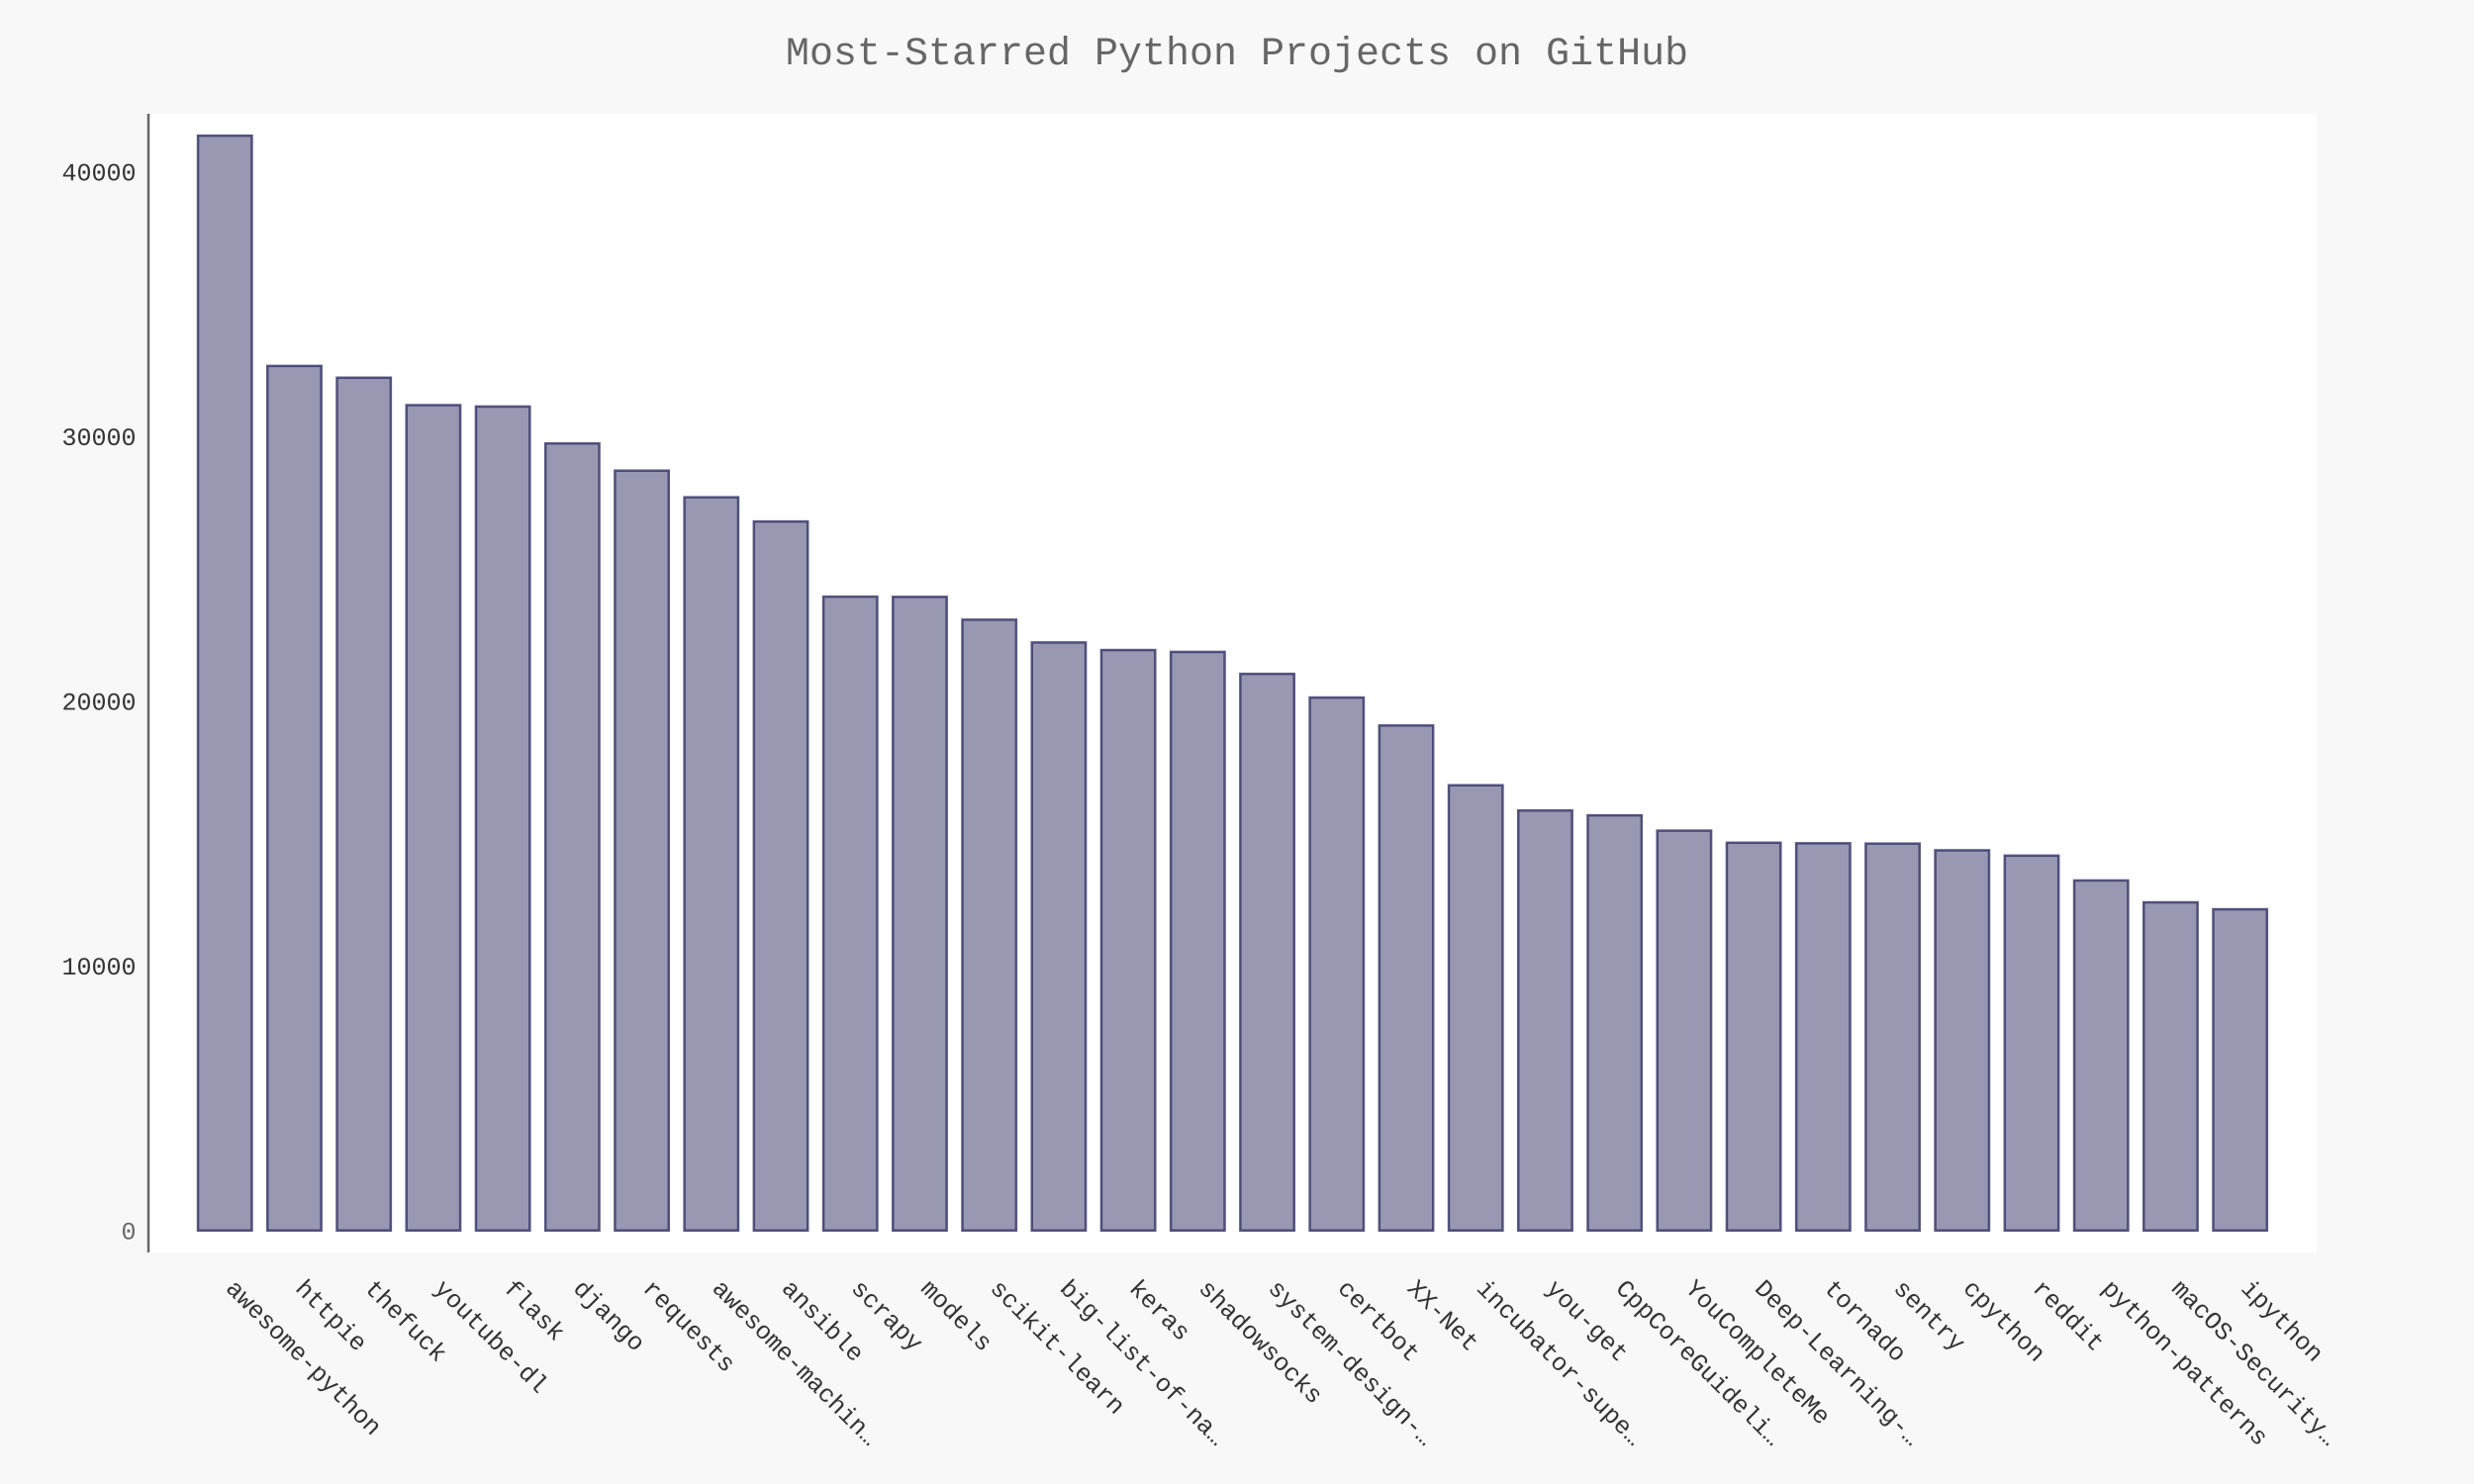
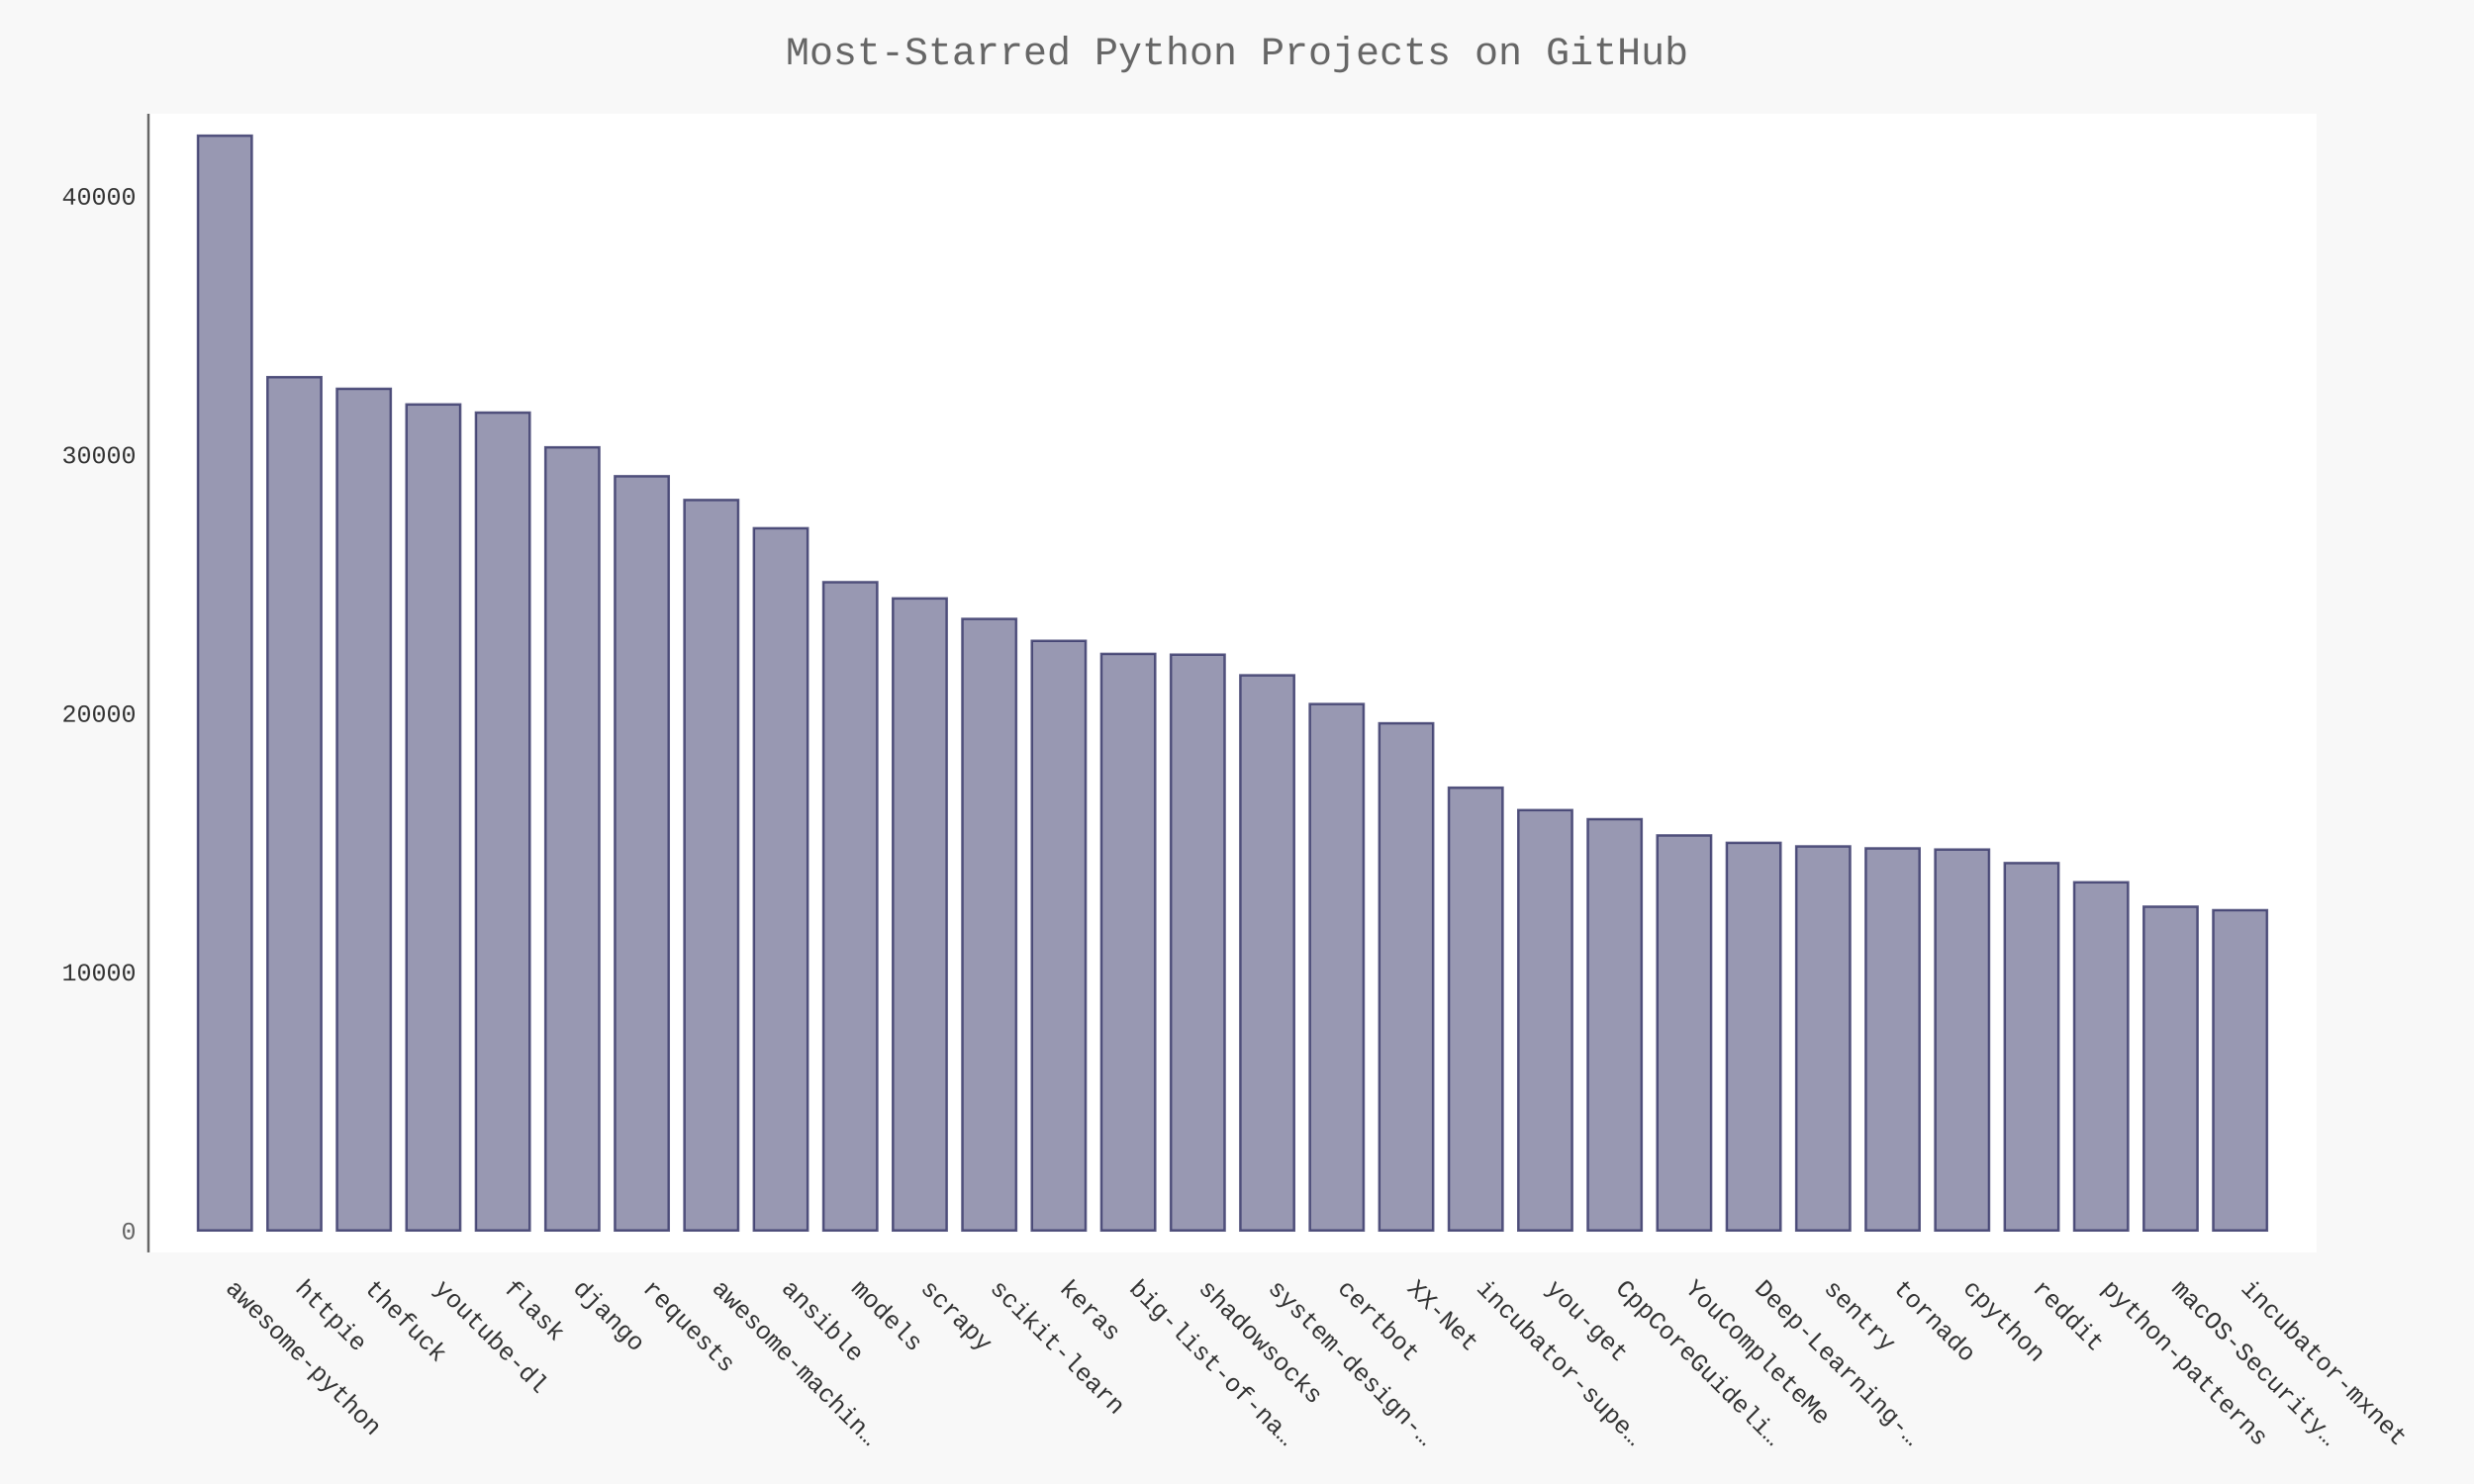
- <svg xmlns="http://www.w3.org/2000/svg" id="chart-b3b1b4fc-ff4b-45e7-8417-d70978f10e62" class="pygal-chart" viewBox="0 0 1000 600">
+ <svg xmlns="http://www.w3.org/2000/svg" id="chart-c0e3257a-575c-47bc-9e3d-689bb7142f1e" class="pygal-chart" viewBox="0 0 1000 600">
  <defs>
-     <style type="text/css">#chart-b3b1b4fc-ff4b-45e7-8417-d70978f10e62{-webkit-user-select:none;-webkit-font-smoothing:antialiased;font-family:Consolas,"Liberation Mono",Menlo,Courier,monospace}#chart-b3b1b4fc-ff4b-45e7-8417-d70978f10e62 .title{font-family:Consolas,"Liberation Mono",Menlo,Courier,monospace;font-size:16px}#chart-b3b1b4fc-ff4b-45e7-8417-d70978f10e62 .legends .legend text{font-family:Consolas,"Liberation Mono",Menlo,Courier,monospace;font-size:14px}#chart-b3b1b4fc-ff4b-45e7-8417-d70978f10e62 .axis text{font-family:Consolas,"Liberation Mono",Menlo,Courier,monospace;font-size:10px}#chart-b3b1b4fc-ff4b-45e7-8417-d70978f10e62 .axis text.major{font-family:Consolas,"Liberation Mono",Menlo,Courier,monospace;font-size:10px}#chart-b3b1b4fc-ff4b-45e7-8417-d70978f10e62 .text-overlay text.value{font-family:Consolas,"Liberation Mono",Menlo,Courier,monospace;font-size:16px}#chart-b3b1b4fc-ff4b-45e7-8417-d70978f10e62 .text-overlay text.label{font-family:Consolas,"Liberation Mono",Menlo,Courier,monospace;font-size:10px}#chart-b3b1b4fc-ff4b-45e7-8417-d70978f10e62 .tooltip{font-family:Consolas,"Liberation Mono",Menlo,Courier,monospace;font-size:14px}#chart-b3b1b4fc-ff4b-45e7-8417-d70978f10e62 text.no_data{font-family:Consolas,"Liberation Mono",Menlo,Courier,monospace;font-size:64px}
- #chart-b3b1b4fc-ff4b-45e7-8417-d70978f10e62{background-color:#f8f8f8}#chart-b3b1b4fc-ff4b-45e7-8417-d70978f10e62 path,#chart-b3b1b4fc-ff4b-45e7-8417-d70978f10e62 line,#chart-b3b1b4fc-ff4b-45e7-8417-d70978f10e62 rect,#chart-b3b1b4fc-ff4b-45e7-8417-d70978f10e62 circle{-webkit-transition:250ms ease-in;-moz-transition:250ms ease-in;transition:250ms ease-in}#chart-b3b1b4fc-ff4b-45e7-8417-d70978f10e62 .graph &gt; .background{fill:#f8f8f8}#chart-b3b1b4fc-ff4b-45e7-8417-d70978f10e62 .plot &gt; .background{fill:#ffffff}#chart-b3b1b4fc-ff4b-45e7-8417-d70978f10e62 .graph{fill:#333}#chart-b3b1b4fc-ff4b-45e7-8417-d70978f10e62 text.no_data{fill:#666}#chart-b3b1b4fc-ff4b-45e7-8417-d70978f10e62 .title{fill:#666}#chart-b3b1b4fc-ff4b-45e7-8417-d70978f10e62 .legends .legend text{fill:#333}#chart-b3b1b4fc-ff4b-45e7-8417-d70978f10e62 .legends .legend:hover text{fill:#666}#chart-b3b1b4fc-ff4b-45e7-8417-d70978f10e62 .axis .line{stroke:#666}#chart-b3b1b4fc-ff4b-45e7-8417-d70978f10e62 .axis .guide.line{stroke:rgba(0,0,0,0.5)}#chart-b3b1b4fc-ff4b-45e7-8417-d70978f10e62 .axis .major.line{stroke:#333}#chart-b3b1b4fc-ff4b-45e7-8417-d70978f10e62 .axis text.major{fill:#666}#chart-b3b1b4fc-ff4b-45e7-8417-d70978f10e62 .axis.y .guides:hover .guide.line,#chart-b3b1b4fc-ff4b-45e7-8417-d70978f10e62 .line-graph .axis.x .guides:hover .guide.line,#chart-b3b1b4fc-ff4b-45e7-8417-d70978f10e62 .stackedline-graph .axis.x .guides:hover .guide.line,#chart-b3b1b4fc-ff4b-45e7-8417-d70978f10e62 .xy-graph .axis.x .guides:hover .guide.line{stroke:#666}#chart-b3b1b4fc-ff4b-45e7-8417-d70978f10e62 .axis .guides:hover text{fill:#666}#chart-b3b1b4fc-ff4b-45e7-8417-d70978f10e62 .reactive{fill-opacity:.5;stroke-opacity:.8}#chart-b3b1b4fc-ff4b-45e7-8417-d70978f10e62 .ci{stroke:#333}#chart-b3b1b4fc-ff4b-45e7-8417-d70978f10e62 .reactive.active,#chart-b3b1b4fc-ff4b-45e7-8417-d70978f10e62 .active .reactive{fill-opacity:.9;stroke-opacity:.9;stroke-width:4}#chart-b3b1b4fc-ff4b-45e7-8417-d70978f10e62 .ci .reactive.active{stroke-width:1.5}#chart-b3b1b4fc-ff4b-45e7-8417-d70978f10e62 .series text{fill:#666}#chart-b3b1b4fc-ff4b-45e7-8417-d70978f10e62 .tooltip rect{fill:#ffffff;stroke:#666;-webkit-transition:opacity 250ms ease-in;-moz-transition:opacity 250ms ease-in;transition:opacity 250ms ease-in}#chart-b3b1b4fc-ff4b-45e7-8417-d70978f10e62 .tooltip .label{fill:#333}#chart-b3b1b4fc-ff4b-45e7-8417-d70978f10e62 .tooltip .label{fill:#333}#chart-b3b1b4fc-ff4b-45e7-8417-d70978f10e62 .tooltip .legend{font-size:.8em;fill:rgba(0,0,0,0.5)}#chart-b3b1b4fc-ff4b-45e7-8417-d70978f10e62 .tooltip .x_label{font-size:.6em;fill:#666}#chart-b3b1b4fc-ff4b-45e7-8417-d70978f10e62 .tooltip .xlink{font-size:.5em;text-decoration:underline}#chart-b3b1b4fc-ff4b-45e7-8417-d70978f10e62 .tooltip .value{font-size:1.5em}#chart-b3b1b4fc-ff4b-45e7-8417-d70978f10e62 .bound{font-size:.5em}#chart-b3b1b4fc-ff4b-45e7-8417-d70978f10e62 .max-value{font-size:.75em;fill:rgba(0,0,0,0.5)}#chart-b3b1b4fc-ff4b-45e7-8417-d70978f10e62 .map-element{fill:#ffffff;stroke:rgba(0,0,0,0.5) !important}#chart-b3b1b4fc-ff4b-45e7-8417-d70978f10e62 .map-element .reactive{fill-opacity:inherit;stroke-opacity:inherit}#chart-b3b1b4fc-ff4b-45e7-8417-d70978f10e62 .color-0,#chart-b3b1b4fc-ff4b-45e7-8417-d70978f10e62 .color-0 a:visited{stroke:#333366;fill:#333366}#chart-b3b1b4fc-ff4b-45e7-8417-d70978f10e62 .text-overlay .color-0 text{fill:black}
- #chart-b3b1b4fc-ff4b-45e7-8417-d70978f10e62 text.no_data{text-anchor:middle}#chart-b3b1b4fc-ff4b-45e7-8417-d70978f10e62 .guide.line{fill:none}#chart-b3b1b4fc-ff4b-45e7-8417-d70978f10e62 .centered{text-anchor:middle}#chart-b3b1b4fc-ff4b-45e7-8417-d70978f10e62 .title{text-anchor:middle}#chart-b3b1b4fc-ff4b-45e7-8417-d70978f10e62 .legends .legend text{fill-opacity:1}#chart-b3b1b4fc-ff4b-45e7-8417-d70978f10e62 .axis.x text{text-anchor:middle}#chart-b3b1b4fc-ff4b-45e7-8417-d70978f10e62 .axis.x:not(.web) text[transform]{text-anchor:start}#chart-b3b1b4fc-ff4b-45e7-8417-d70978f10e62 .axis.x:not(.web) text[transform].backwards{text-anchor:end}#chart-b3b1b4fc-ff4b-45e7-8417-d70978f10e62 .axis.y text{text-anchor:end}#chart-b3b1b4fc-ff4b-45e7-8417-d70978f10e62 .axis.y text[transform].backwards{text-anchor:start}#chart-b3b1b4fc-ff4b-45e7-8417-d70978f10e62 .axis.y2 text{text-anchor:start}#chart-b3b1b4fc-ff4b-45e7-8417-d70978f10e62 .axis.y2 text[transform].backwards{text-anchor:end}#chart-b3b1b4fc-ff4b-45e7-8417-d70978f10e62 .axis .guide.line{stroke-dasharray:4,4}#chart-b3b1b4fc-ff4b-45e7-8417-d70978f10e62 .axis .major.guide.line{stroke-dasharray:6,6}#chart-b3b1b4fc-ff4b-45e7-8417-d70978f10e62 .horizontal .axis.y .guide.line,#chart-b3b1b4fc-ff4b-45e7-8417-d70978f10e62 .horizontal .axis.y2 .guide.line,#chart-b3b1b4fc-ff4b-45e7-8417-d70978f10e62 .vertical .axis.x .guide.line{opacity:0}#chart-b3b1b4fc-ff4b-45e7-8417-d70978f10e62 .horizontal .axis.always_show .guide.line,#chart-b3b1b4fc-ff4b-45e7-8417-d70978f10e62 .vertical .axis.always_show .guide.line{opacity:1 !important}#chart-b3b1b4fc-ff4b-45e7-8417-d70978f10e62 .axis.y .guides:hover .guide.line,#chart-b3b1b4fc-ff4b-45e7-8417-d70978f10e62 .axis.y2 .guides:hover .guide.line,#chart-b3b1b4fc-ff4b-45e7-8417-d70978f10e62 .axis.x .guides:hover .guide.line{opacity:1}#chart-b3b1b4fc-ff4b-45e7-8417-d70978f10e62 .axis .guides:hover text{opacity:1}#chart-b3b1b4fc-ff4b-45e7-8417-d70978f10e62 .nofill{fill:none}#chart-b3b1b4fc-ff4b-45e7-8417-d70978f10e62 .subtle-fill{fill-opacity:.2}#chart-b3b1b4fc-ff4b-45e7-8417-d70978f10e62 .dot{stroke-width:1px;fill-opacity:1}#chart-b3b1b4fc-ff4b-45e7-8417-d70978f10e62 .dot.active{stroke-width:5px}#chart-b3b1b4fc-ff4b-45e7-8417-d70978f10e62 .dot.negative{fill:transparent}#chart-b3b1b4fc-ff4b-45e7-8417-d70978f10e62 text,#chart-b3b1b4fc-ff4b-45e7-8417-d70978f10e62 tspan{stroke:none !important}#chart-b3b1b4fc-ff4b-45e7-8417-d70978f10e62 .series text.active{opacity:1}#chart-b3b1b4fc-ff4b-45e7-8417-d70978f10e62 .tooltip rect{fill-opacity:.95;stroke-width:.5}#chart-b3b1b4fc-ff4b-45e7-8417-d70978f10e62 .tooltip text{fill-opacity:1}#chart-b3b1b4fc-ff4b-45e7-8417-d70978f10e62 .showable{visibility:hidden}#chart-b3b1b4fc-ff4b-45e7-8417-d70978f10e62 .showable.shown{visibility:visible}#chart-b3b1b4fc-ff4b-45e7-8417-d70978f10e62 .gauge-background{fill:rgba(229,229,229,1);stroke:none}#chart-b3b1b4fc-ff4b-45e7-8417-d70978f10e62 .bg-lines{stroke:#f8f8f8;stroke-width:2px}</style>
+     <style type="text/css">#chart-c0e3257a-575c-47bc-9e3d-689bb7142f1e{-webkit-user-select:none;-webkit-font-smoothing:antialiased;font-family:Consolas,"Liberation Mono",Menlo,Courier,monospace}#chart-c0e3257a-575c-47bc-9e3d-689bb7142f1e .title{font-family:Consolas,"Liberation Mono",Menlo,Courier,monospace;font-size:16px}#chart-c0e3257a-575c-47bc-9e3d-689bb7142f1e .legends .legend text{font-family:Consolas,"Liberation Mono",Menlo,Courier,monospace;font-size:14px}#chart-c0e3257a-575c-47bc-9e3d-689bb7142f1e .axis text{font-family:Consolas,"Liberation Mono",Menlo,Courier,monospace;font-size:10px}#chart-c0e3257a-575c-47bc-9e3d-689bb7142f1e .axis text.major{font-family:Consolas,"Liberation Mono",Menlo,Courier,monospace;font-size:10px}#chart-c0e3257a-575c-47bc-9e3d-689bb7142f1e .text-overlay text.value{font-family:Consolas,"Liberation Mono",Menlo,Courier,monospace;font-size:16px}#chart-c0e3257a-575c-47bc-9e3d-689bb7142f1e .text-overlay text.label{font-family:Consolas,"Liberation Mono",Menlo,Courier,monospace;font-size:10px}#chart-c0e3257a-575c-47bc-9e3d-689bb7142f1e .tooltip{font-family:Consolas,"Liberation Mono",Menlo,Courier,monospace;font-size:14px}#chart-c0e3257a-575c-47bc-9e3d-689bb7142f1e text.no_data{font-family:Consolas,"Liberation Mono",Menlo,Courier,monospace;font-size:64px}
+ #chart-c0e3257a-575c-47bc-9e3d-689bb7142f1e{background-color:#f8f8f8}#chart-c0e3257a-575c-47bc-9e3d-689bb7142f1e path,#chart-c0e3257a-575c-47bc-9e3d-689bb7142f1e line,#chart-c0e3257a-575c-47bc-9e3d-689bb7142f1e rect,#chart-c0e3257a-575c-47bc-9e3d-689bb7142f1e circle{-webkit-transition:250ms ease-in;-moz-transition:250ms ease-in;transition:250ms ease-in}#chart-c0e3257a-575c-47bc-9e3d-689bb7142f1e .graph &gt; .background{fill:#f8f8f8}#chart-c0e3257a-575c-47bc-9e3d-689bb7142f1e .plot &gt; .background{fill:#ffffff}#chart-c0e3257a-575c-47bc-9e3d-689bb7142f1e .graph{fill:#333}#chart-c0e3257a-575c-47bc-9e3d-689bb7142f1e text.no_data{fill:#666}#chart-c0e3257a-575c-47bc-9e3d-689bb7142f1e .title{fill:#666}#chart-c0e3257a-575c-47bc-9e3d-689bb7142f1e .legends .legend text{fill:#333}#chart-c0e3257a-575c-47bc-9e3d-689bb7142f1e .legends .legend:hover text{fill:#666}#chart-c0e3257a-575c-47bc-9e3d-689bb7142f1e .axis .line{stroke:#666}#chart-c0e3257a-575c-47bc-9e3d-689bb7142f1e .axis .guide.line{stroke:rgba(0,0,0,0.5)}#chart-c0e3257a-575c-47bc-9e3d-689bb7142f1e .axis .major.line{stroke:#333}#chart-c0e3257a-575c-47bc-9e3d-689bb7142f1e .axis text.major{fill:#666}#chart-c0e3257a-575c-47bc-9e3d-689bb7142f1e .axis.y .guides:hover .guide.line,#chart-c0e3257a-575c-47bc-9e3d-689bb7142f1e .line-graph .axis.x .guides:hover .guide.line,#chart-c0e3257a-575c-47bc-9e3d-689bb7142f1e .stackedline-graph .axis.x .guides:hover .guide.line,#chart-c0e3257a-575c-47bc-9e3d-689bb7142f1e .xy-graph .axis.x .guides:hover .guide.line{stroke:#666}#chart-c0e3257a-575c-47bc-9e3d-689bb7142f1e .axis .guides:hover text{fill:#666}#chart-c0e3257a-575c-47bc-9e3d-689bb7142f1e .reactive{fill-opacity:.5;stroke-opacity:.8}#chart-c0e3257a-575c-47bc-9e3d-689bb7142f1e .ci{stroke:#333}#chart-c0e3257a-575c-47bc-9e3d-689bb7142f1e .reactive.active,#chart-c0e3257a-575c-47bc-9e3d-689bb7142f1e .active .reactive{fill-opacity:.9;stroke-opacity:.9;stroke-width:4}#chart-c0e3257a-575c-47bc-9e3d-689bb7142f1e .ci .reactive.active{stroke-width:1.5}#chart-c0e3257a-575c-47bc-9e3d-689bb7142f1e .series text{fill:#666}#chart-c0e3257a-575c-47bc-9e3d-689bb7142f1e .tooltip rect{fill:#ffffff;stroke:#666;-webkit-transition:opacity 250ms ease-in;-moz-transition:opacity 250ms ease-in;transition:opacity 250ms ease-in}#chart-c0e3257a-575c-47bc-9e3d-689bb7142f1e .tooltip .label{fill:#333}#chart-c0e3257a-575c-47bc-9e3d-689bb7142f1e .tooltip .label{fill:#333}#chart-c0e3257a-575c-47bc-9e3d-689bb7142f1e .tooltip .legend{font-size:.8em;fill:rgba(0,0,0,0.5)}#chart-c0e3257a-575c-47bc-9e3d-689bb7142f1e .tooltip .x_label{font-size:.6em;fill:#666}#chart-c0e3257a-575c-47bc-9e3d-689bb7142f1e .tooltip .xlink{font-size:.5em;text-decoration:underline}#chart-c0e3257a-575c-47bc-9e3d-689bb7142f1e .tooltip .value{font-size:1.5em}#chart-c0e3257a-575c-47bc-9e3d-689bb7142f1e .bound{font-size:.5em}#chart-c0e3257a-575c-47bc-9e3d-689bb7142f1e .max-value{font-size:.75em;fill:rgba(0,0,0,0.5)}#chart-c0e3257a-575c-47bc-9e3d-689bb7142f1e .map-element{fill:#ffffff;stroke:rgba(0,0,0,0.5) !important}#chart-c0e3257a-575c-47bc-9e3d-689bb7142f1e .map-element .reactive{fill-opacity:inherit;stroke-opacity:inherit}#chart-c0e3257a-575c-47bc-9e3d-689bb7142f1e .color-0,#chart-c0e3257a-575c-47bc-9e3d-689bb7142f1e .color-0 a:visited{stroke:#333366;fill:#333366}#chart-c0e3257a-575c-47bc-9e3d-689bb7142f1e .text-overlay .color-0 text{fill:black}
+ #chart-c0e3257a-575c-47bc-9e3d-689bb7142f1e text.no_data{text-anchor:middle}#chart-c0e3257a-575c-47bc-9e3d-689bb7142f1e .guide.line{fill:none}#chart-c0e3257a-575c-47bc-9e3d-689bb7142f1e .centered{text-anchor:middle}#chart-c0e3257a-575c-47bc-9e3d-689bb7142f1e .title{text-anchor:middle}#chart-c0e3257a-575c-47bc-9e3d-689bb7142f1e .legends .legend text{fill-opacity:1}#chart-c0e3257a-575c-47bc-9e3d-689bb7142f1e .axis.x text{text-anchor:middle}#chart-c0e3257a-575c-47bc-9e3d-689bb7142f1e .axis.x:not(.web) text[transform]{text-anchor:start}#chart-c0e3257a-575c-47bc-9e3d-689bb7142f1e .axis.x:not(.web) text[transform].backwards{text-anchor:end}#chart-c0e3257a-575c-47bc-9e3d-689bb7142f1e .axis.y text{text-anchor:end}#chart-c0e3257a-575c-47bc-9e3d-689bb7142f1e .axis.y text[transform].backwards{text-anchor:start}#chart-c0e3257a-575c-47bc-9e3d-689bb7142f1e .axis.y2 text{text-anchor:start}#chart-c0e3257a-575c-47bc-9e3d-689bb7142f1e .axis.y2 text[transform].backwards{text-anchor:end}#chart-c0e3257a-575c-47bc-9e3d-689bb7142f1e .axis .guide.line{stroke-dasharray:4,4}#chart-c0e3257a-575c-47bc-9e3d-689bb7142f1e .axis .major.guide.line{stroke-dasharray:6,6}#chart-c0e3257a-575c-47bc-9e3d-689bb7142f1e .horizontal .axis.y .guide.line,#chart-c0e3257a-575c-47bc-9e3d-689bb7142f1e .horizontal .axis.y2 .guide.line,#chart-c0e3257a-575c-47bc-9e3d-689bb7142f1e .vertical .axis.x .guide.line{opacity:0}#chart-c0e3257a-575c-47bc-9e3d-689bb7142f1e .horizontal .axis.always_show .guide.line,#chart-c0e3257a-575c-47bc-9e3d-689bb7142f1e .vertical .axis.always_show .guide.line{opacity:1 !important}#chart-c0e3257a-575c-47bc-9e3d-689bb7142f1e .axis.y .guides:hover .guide.line,#chart-c0e3257a-575c-47bc-9e3d-689bb7142f1e .axis.y2 .guides:hover .guide.line,#chart-c0e3257a-575c-47bc-9e3d-689bb7142f1e .axis.x .guides:hover .guide.line{opacity:1}#chart-c0e3257a-575c-47bc-9e3d-689bb7142f1e .axis .guides:hover text{opacity:1}#chart-c0e3257a-575c-47bc-9e3d-689bb7142f1e .nofill{fill:none}#chart-c0e3257a-575c-47bc-9e3d-689bb7142f1e .subtle-fill{fill-opacity:.2}#chart-c0e3257a-575c-47bc-9e3d-689bb7142f1e .dot{stroke-width:1px;fill-opacity:1}#chart-c0e3257a-575c-47bc-9e3d-689bb7142f1e .dot.active{stroke-width:5px}#chart-c0e3257a-575c-47bc-9e3d-689bb7142f1e .dot.negative{fill:transparent}#chart-c0e3257a-575c-47bc-9e3d-689bb7142f1e text,#chart-c0e3257a-575c-47bc-9e3d-689bb7142f1e tspan{stroke:none !important}#chart-c0e3257a-575c-47bc-9e3d-689bb7142f1e .series text.active{opacity:1}#chart-c0e3257a-575c-47bc-9e3d-689bb7142f1e .tooltip rect{fill-opacity:.95;stroke-width:.5}#chart-c0e3257a-575c-47bc-9e3d-689bb7142f1e .tooltip text{fill-opacity:1}#chart-c0e3257a-575c-47bc-9e3d-689bb7142f1e .showable{visibility:hidden}#chart-c0e3257a-575c-47bc-9e3d-689bb7142f1e .showable.shown{visibility:visible}#chart-c0e3257a-575c-47bc-9e3d-689bb7142f1e .gauge-background{fill:rgba(229,229,229,1);stroke:none}#chart-c0e3257a-575c-47bc-9e3d-689bb7142f1e .bg-lines{stroke:#f8f8f8;stroke-width:2px}</style>
  </defs>
  <g class="graph bar-graph vertical">
    <rect class="background" height="600" width="1000" x="0" y="0" />
    <g class="plot" transform="translate(60, 46)">
      <rect class="background" height="460.36" width="876.36" x="0" y="0" />
      <g class="axis y">
        <g class="guides">
          <text class="major" x="-5" y="455.007">0</text>
        </g>
        <g class="guides">
-           <text class="" x="-5" y="347.99">10000</text>
-         </g>
-         <g class="guides">
-           <text class="" x="-5" y="240.973">20000</text>
-         </g>
-         <g class="guides">
-           <text class="" x="-5" y="133.956">30000</text>
-         </g>
-         <g class="guides">
-           <text class="" x="-5" y="26.939">40000</text>
+           <text class="" x="-5" y="350.43">10000</text>
+         </g>
+         <g class="guides">
+           <text class="" x="-5" y="245.853">20000</text>
+         </g>
+         <g class="guides">
+           <text class="" x="-5" y="141.276">30000</text>
+         </g>
+         <g class="guides">
+           <text class="" x="-5" y="36.699">40000</text>
        </g>
      </g>
      <g class="axis x">
        <path class="line" d="M0 0 v460.36" />
        <g class="guides">
          <path class="guide line" d="M30.897 0 v460.36" />
          <text class="" x="30.897" y="475.36" transform="rotate(45 30.89732 475.3604)">awesome-python</text>
        </g>
        <g class="guides">
          <path class="guide line" d="M58.986 0 v460.36" />
          <text class="" x="58.986" y="475.36" transform="rotate(45 58.9858 475.3604)">httpie</text>
        </g>
        <g class="guides">
          <path class="guide line" d="M87.074 0 v460.36" />
          <text class="" x="87.074" y="475.36" transform="rotate(45 87.07427 475.3604)">thefuck</text>
        </g>
        <g class="guides">
          <path class="guide line" d="M115.163 0 v460.36" />
          <text class="" x="115.163" y="475.36" transform="rotate(45 115.1627 475.3604)">youtube-dl</text>
        </g>
        <g class="guides">
          <path class="guide line" d="M143.251 0 v460.36" />
          <text class="" x="143.251" y="475.36" transform="rotate(45 143.2512 475.3604)">flask</text>
        </g>
        <g class="guides">
          <path class="guide line" d="M171.34 0 v460.36" />
          <text class="" x="171.34" y="475.36" transform="rotate(45 171.3397 475.3604)">django</text>
        </g>
        <g class="guides">
          <path class="guide line" d="M199.428 0 v460.36" />
          <text class="" x="199.428" y="475.36" transform="rotate(45 199.4282 475.3604)">requests</text>
        </g>
        <g class="guides">
          <path class="guide line" d="M227.517 0 v460.36" />
          <text class="" x="227.517" y="475.36" transform="rotate(45 227.5166 475.3604)">awesome-machin…</text>
        </g>
        <g class="guides">
          <path class="guide line" d="M255.605 0 v460.36" />
          <text class="" x="255.605" y="475.36" transform="rotate(45 255.6051 475.3604)">ansible</text>
        </g>
        <g class="guides">
          <path class="guide line" d="M283.694 0 v460.36" />
-           <text class="" x="283.694" y="475.36" transform="rotate(45 283.6936 475.3604)">scrapy</text>
+           <text class="" x="283.694" y="475.36" transform="rotate(45 283.6936 475.3604)">models</text>
        </g>
        <g class="guides">
          <path class="guide line" d="M311.782 0 v460.36" />
-           <text class="" x="311.782" y="475.36" transform="rotate(45 311.7821 475.3604)">models</text>
+           <text class="" x="311.782" y="475.36" transform="rotate(45 311.7821 475.3604)">scrapy</text>
        </g>
        <g class="guides">
          <path class="guide line" d="M339.871 0 v460.36" />
          <text class="" x="339.871" y="475.36" transform="rotate(45 339.8705 475.3604)">scikit-learn</text>
        </g>
        <g class="guides">
          <path class="guide line" d="M367.959 0 v460.36" />
-           <text class="" x="367.959" y="475.36" transform="rotate(45 367.959 475.3604)">big-list-of-na…</text>
+           <text class="" x="367.959" y="475.36" transform="rotate(45 367.959 475.3604)">keras</text>
        </g>
        <g class="guides">
          <path class="guide line" d="M396.047 0 v460.36" />
-           <text class="" x="396.047" y="475.36" transform="rotate(45 396.0475 475.3604)">keras</text>
+           <text class="" x="396.047" y="475.36" transform="rotate(45 396.0475 475.3604)">big-list-of-na…</text>
        </g>
        <g class="guides">
          <path class="guide line" d="M424.136 0 v460.36" />
          <text class="" x="424.136" y="475.36" transform="rotate(45 424.136 475.3604)">shadowsocks</text>
        </g>
        <g class="guides">
          <path class="guide line" d="M452.224 0 v460.36" />
          <text class="" x="452.224" y="475.36" transform="rotate(45 452.2244 475.3604)">system-design-…</text>
        </g>
        <g class="guides">
          <path class="guide line" d="M480.313 0 v460.36" />
          <text class="" x="480.313" y="475.36" transform="rotate(45 480.3129 475.3604)">certbot</text>
        </g>
        <g class="guides">
          <path class="guide line" d="M508.401 0 v460.36" />
          <text class="" x="508.401" y="475.36" transform="rotate(45 508.4014 475.3604)">XX-Net</text>
        </g>
        <g class="guides">
          <path class="guide line" d="M536.49 0 v460.36" />
          <text class="" x="536.49" y="475.36" transform="rotate(45 536.4899 475.3604)">incubator-supe…</text>
        </g>
        <g class="guides">
          <path class="guide line" d="M564.578 0 v460.36" />
          <text class="" x="564.578" y="475.36" transform="rotate(45 564.5783 475.3604)">you-get</text>
        </g>
        <g class="guides">
          <path class="guide line" d="M592.667 0 v460.36" />
          <text class="" x="592.667" y="475.36" transform="rotate(45 592.6668 475.3604)">CppCoreGuideli…</text>
        </g>
        <g class="guides">
          <path class="guide line" d="M620.755 0 v460.36" />
          <text class="" x="620.755" y="475.36" transform="rotate(45 620.7553 475.3604)">YouCompleteMe</text>
        </g>
        <g class="guides">
          <path class="guide line" d="M648.844 0 v460.36" />
          <text class="" x="648.844" y="475.36" transform="rotate(45 648.8438 475.3604)">Deep-Learning-…</text>
        </g>
        <g class="guides">
          <path class="guide line" d="M676.932 0 v460.36" />
-           <text class="" x="676.932" y="475.36" transform="rotate(45 676.9322 475.3604)">tornado</text>
+           <text class="" x="676.932" y="475.36" transform="rotate(45 676.9322 475.3604)">sentry</text>
        </g>
        <g class="guides">
          <path class="guide line" d="M705.021 0 v460.36" />
-           <text class="" x="705.021" y="475.36" transform="rotate(45 705.0207 475.3604)">sentry</text>
+           <text class="" x="705.021" y="475.36" transform="rotate(45 705.0207 475.3604)">tornado</text>
        </g>
        <g class="guides">
          <path class="guide line" d="M733.109 0 v460.36" />
          <text class="" x="733.109" y="475.36" transform="rotate(45 733.1092 475.3604)">cpython</text>
        </g>
        <g class="guides">
          <path class="guide line" d="M761.198 0 v460.36" />
          <text class="" x="761.198" y="475.36" transform="rotate(45 761.1976 475.3604)">reddit</text>
        </g>
        <g class="guides">
          <path class="guide line" d="M789.286 0 v460.36" />
          <text class="" x="789.286" y="475.36" transform="rotate(45 789.2861 475.3604)">python-patterns</text>
        </g>
        <g class="guides">
          <path class="guide line" d="M817.375 0 v460.36" />
          <text class="" x="817.375" y="475.36" transform="rotate(45 817.3746 475.3604)">macOS-Security…</text>
        </g>
        <g class="guides">
          <path class="guide line" d="M845.463 0 v460.36" />
-           <text class="" x="845.463" y="475.36" transform="rotate(45 845.4631 475.3604)">ipython</text>
+           <text class="" x="845.463" y="475.36" transform="rotate(45 845.4631 475.3604)">incubator-mxnet</text>
        </g>
      </g>
      <g class="series serie-0 color-0">
        <g class="bars">
          <g class="bar">
            <rect class="rect reactive tooltip-trigger" height="442.654" rx="0" ry="0" width="21.752" x="20.021" y="8.853" />
          </g>
          <g class="bar">
-             <rect class="rect reactive tooltip-trigger" height="349.56" rx="0" ry="0" width="21.752" x="48.11" y="101.947" />
-           </g>
-           <g class="bar">
-             <rect class="rect reactive tooltip-trigger" height="344.798" rx="0" ry="0" width="21.752" x="76.198" y="106.709" />
-           </g>
-           <g class="bar">
-             <rect class="rect reactive tooltip-trigger" height="333.7" rx="0" ry="0" width="21.752" x="104.287" y="117.807" />
-           </g>
-           <g class="bar">
-             <rect class="rect reactive tooltip-trigger" height="333.144" rx="0" ry="0" width="21.752" x="132.375" y="118.364" />
-           </g>
-           <g class="bar">
-             <rect class="rect reactive tooltip-trigger" height="318.215" rx="0" ry="0" width="21.752" x="160.464" y="133.292" />
-           </g>
-           <g class="bar">
-             <rect class="rect reactive tooltip-trigger" height="307.224" rx="0" ry="0" width="21.752" x="188.552" y="144.283" />
-           </g>
-           <g class="bar">
-             <rect class="rect reactive tooltip-trigger" height="296.448" rx="0" ry="0" width="21.752" x="216.641" y="155.06" />
-           </g>
-           <g class="bar">
-             <rect class="rect reactive tooltip-trigger" height="286.666" rx="0" ry="0" width="21.752" x="244.729" y="164.841" />
-           </g>
-           <g class="bar">
-             <rect class="rect reactive tooltip-trigger" height="256.284" rx="0" ry="0" width="21.752" x="272.818" y="195.223" />
-           </g>
-           <g class="bar">
-             <rect class="rect reactive tooltip-trigger" height="256.177" rx="0" ry="0" width="21.752" x="300.906" y="195.33" />
-           </g>
-           <g class="bar">
-             <rect class="rect reactive tooltip-trigger" height="246.952" rx="0" ry="0" width="21.752" x="328.995" y="204.555" />
-           </g>
-           <g class="bar">
-             <rect class="rect reactive tooltip-trigger" height="237.749" rx="0" ry="0" width="21.752" x="357.083" y="213.758" />
-           </g>
-           <g class="bar">
-             <rect class="rect reactive tooltip-trigger" height="234.688" rx="0" ry="0" width="21.752" x="385.172" y="216.819" />
-           </g>
-           <g class="bar">
-             <rect class="rect reactive tooltip-trigger" height="233.939" rx="0" ry="0" width="21.752" x="413.26" y="217.568" />
-           </g>
-           <g class="bar">
-             <rect class="rect reactive tooltip-trigger" height="225.057" rx="0" ry="0" width="21.752" x="441.349" y="226.451" />
-           </g>
-           <g class="bar">
-             <rect class="rect reactive tooltip-trigger" height="215.479" rx="0" ry="0" width="21.752" x="469.437" y="236.029" />
-           </g>
-           <g class="bar">
-             <rect class="rect reactive tooltip-trigger" height="204.178" rx="0" ry="0" width="21.752" x="497.526" y="247.33" />
-           </g>
-           <g class="bar">
-             <rect class="rect reactive tooltip-trigger" height="180.013" rx="0" ry="0" width="21.752" x="525.614" y="271.494" />
-           </g>
-           <g class="bar">
-             <rect class="rect reactive tooltip-trigger" height="169.804" rx="0" ry="0" width="21.752" x="553.702" y="281.704" />
-           </g>
-           <g class="bar">
-             <rect class="rect reactive tooltip-trigger" height="167.856" rx="0" ry="0" width="21.752" x="581.791" y="283.651" />
-           </g>
-           <g class="bar">
-             <rect class="rect reactive tooltip-trigger" height="161.671" rx="0" ry="0" width="21.752" x="609.879" y="289.837" />
-           </g>
-           <g class="bar">
-             <rect class="rect reactive tooltip-trigger" height="156.78" rx="0" ry="0" width="21.752" x="637.968" y="294.727" />
-           </g>
-           <g class="bar">
-             <rect class="rect reactive tooltip-trigger" height="156.566" rx="0" ry="0" width="21.752" x="666.056" y="294.942" />
-           </g>
-           <g class="bar">
-             <rect class="rect reactive tooltip-trigger" height="156.437" rx="0" ry="0" width="21.752" x="694.145" y="295.07" />
-           </g>
-           <g class="bar">
-             <rect class="rect reactive tooltip-trigger" height="153.719" rx="0" ry="0" width="21.752" x="722.233" y="297.788" />
-           </g>
-           <g class="bar">
-             <rect class="rect reactive tooltip-trigger" height="151.568" rx="0" ry="0" width="21.752" x="750.322" y="299.939" />
-           </g>
-           <g class="bar">
-             <rect class="rect reactive tooltip-trigger" height="141.53" rx="0" ry="0" width="21.752" x="778.41" y="309.977" />
-           </g>
-           <g class="bar">
-             <rect class="rect reactive tooltip-trigger" height="132.68" rx="0" ry="0" width="21.752" x="806.499" y="318.828" />
-           </g>
-           <g class="bar">
-             <rect class="rect reactive tooltip-trigger" height="129.886" rx="0" ry="0" width="21.752" x="834.587" y="321.621" />
+             <rect class="rect reactive tooltip-trigger" height="345.021" rx="0" ry="0" width="21.752" x="48.11" y="106.486" />
+           </g>
+           <g class="bar">
+             <rect class="rect reactive tooltip-trigger" height="340.315" rx="0" ry="0" width="21.752" x="76.198" y="111.192" />
+           </g>
+           <g class="bar">
+             <rect class="rect reactive tooltip-trigger" height="333.988" rx="0" ry="0" width="21.752" x="104.287" y="117.519" />
+           </g>
+           <g class="bar">
+             <rect class="rect reactive tooltip-trigger" height="330.694" rx="0" ry="0" width="21.752" x="132.375" y="120.813" />
+           </g>
+           <g class="bar">
+             <rect class="rect reactive tooltip-trigger" height="316.649" rx="0" ry="0" width="21.752" x="160.464" y="134.858" />
+           </g>
+           <g class="bar">
+             <rect class="rect reactive tooltip-trigger" height="304.957" rx="0" ry="0" width="21.752" x="188.552" y="146.55" />
+           </g>
+           <g class="bar">
+             <rect class="rect reactive tooltip-trigger" height="295.357" rx="0" ry="0" width="21.752" x="216.641" y="156.15" />
+           </g>
+           <g class="bar">
+             <rect class="rect reactive tooltip-trigger" height="283.937" rx="0" ry="0" width="21.752" x="244.729" y="167.57" />
+           </g>
+           <g class="bar">
+             <rect class="rect reactive tooltip-trigger" height="262.123" rx="0" ry="0" width="21.752" x="272.818" y="189.385" />
+           </g>
+           <g class="bar">
+             <rect class="rect reactive tooltip-trigger" height="255.566" rx="0" ry="0" width="21.752" x="300.906" y="195.942" />
+           </g>
+           <g class="bar">
+             <rect class="rect reactive tooltip-trigger" height="247.273" rx="0" ry="0" width="21.752" x="328.995" y="204.235" />
+           </g>
+           <g class="bar">
+             <rect class="rect reactive tooltip-trigger" height="238.405" rx="0" ry="0" width="21.752" x="357.083" y="213.103" />
+           </g>
+           <g class="bar">
+             <rect class="rect reactive tooltip-trigger" height="233.134" rx="0" ry="0" width="21.752" x="385.172" y="218.373" />
+           </g>
+           <g class="bar">
+             <rect class="rect reactive tooltip-trigger" height="232.82" rx="0" ry="0" width="21.752" x="413.26" y="218.687" />
+           </g>
+           <g class="bar">
+             <rect class="rect reactive tooltip-trigger" height="224.475" rx="0" ry="0" width="21.752" x="441.349" y="227.032" />
+           </g>
+           <g class="bar">
+             <rect class="rect reactive tooltip-trigger" height="212.856" rx="0" ry="0" width="21.752" x="469.437" y="238.651" />
+           </g>
+           <g class="bar">
+             <rect class="rect reactive tooltip-trigger" height="205.076" rx="0" ry="0" width="21.752" x="497.526" y="246.431" />
+           </g>
+           <g class="bar">
+             <rect class="rect reactive tooltip-trigger" height="179.036" rx="0" ry="0" width="21.752" x="525.614" y="272.471" />
+           </g>
+           <g class="bar">
+             <rect class="rect reactive tooltip-trigger" height="169.969" rx="0" ry="0" width="21.752" x="553.702" y="281.538" />
+           </g>
+           <g class="bar">
+             <rect class="rect reactive tooltip-trigger" height="166.299" rx="0" ry="0" width="21.752" x="581.791" y="285.209" />
+           </g>
+           <g class="bar">
+             <rect class="rect reactive tooltip-trigger" height="159.731" rx="0" ry="0" width="21.752" x="609.879" y="291.776" />
+           </g>
+           <g class="bar">
+             <rect class="rect reactive tooltip-trigger" height="156.74" rx="0" ry="0" width="21.752" x="637.968" y="294.767" />
+           </g>
+           <g class="bar">
+             <rect class="rect reactive tooltip-trigger" height="155.297" rx="0" ry="0" width="21.752" x="666.056" y="296.21" />
+           </g>
+           <g class="bar">
+             <rect class="rect reactive tooltip-trigger" height="154.502" rx="0" ry="0" width="21.752" x="694.145" y="297.005" />
+           </g>
+           <g class="bar">
+             <rect class="rect reactive tooltip-trigger" height="154.032" rx="0" ry="0" width="21.752" x="722.233" y="297.476" />
+           </g>
+           <g class="bar">
+             <rect class="rect reactive tooltip-trigger" height="148.552" rx="0" ry="0" width="21.752" x="750.322" y="302.955" />
+           </g>
+           <g class="bar">
+             <rect class="rect reactive tooltip-trigger" height="140.792" rx="0" ry="0" width="21.752" x="778.41" y="310.715" />
+           </g>
+           <g class="bar">
+             <rect class="rect reactive tooltip-trigger" height="130.92" rx="0" ry="0" width="21.752" x="806.499" y="320.587" />
+           </g>
+           <g class="bar">
+             <rect class="rect reactive tooltip-trigger" height="129.508" rx="0" ry="0" width="21.752" x="834.587" y="321.999" />
          </g>
        </g>
      </g>
    </g>
    <g class="titles">
      <text class="title plot_title" x="500.0" y="26">Most-Starred Python Projects on GitHub</text>
    </g>
    <g class="plot overlay" transform="translate(60, 46)">
      <g class="series serie-0 color-0" />
    </g>
    <g class="plot text-overlay" transform="translate(60, 46)">
      <g class="series serie-0 color-0" />
    </g>
    <g class="plot tooltip-overlay" transform="translate(60, 46)">
      <g class="tooltip" style="opacity: 0" transform="translate(0 0)">
        <rect class="tooltip-box" height="0" rx="0" ry="0" width="0" />
        <g class="text" />
      </g>
    </g>
  </g>
</svg>
